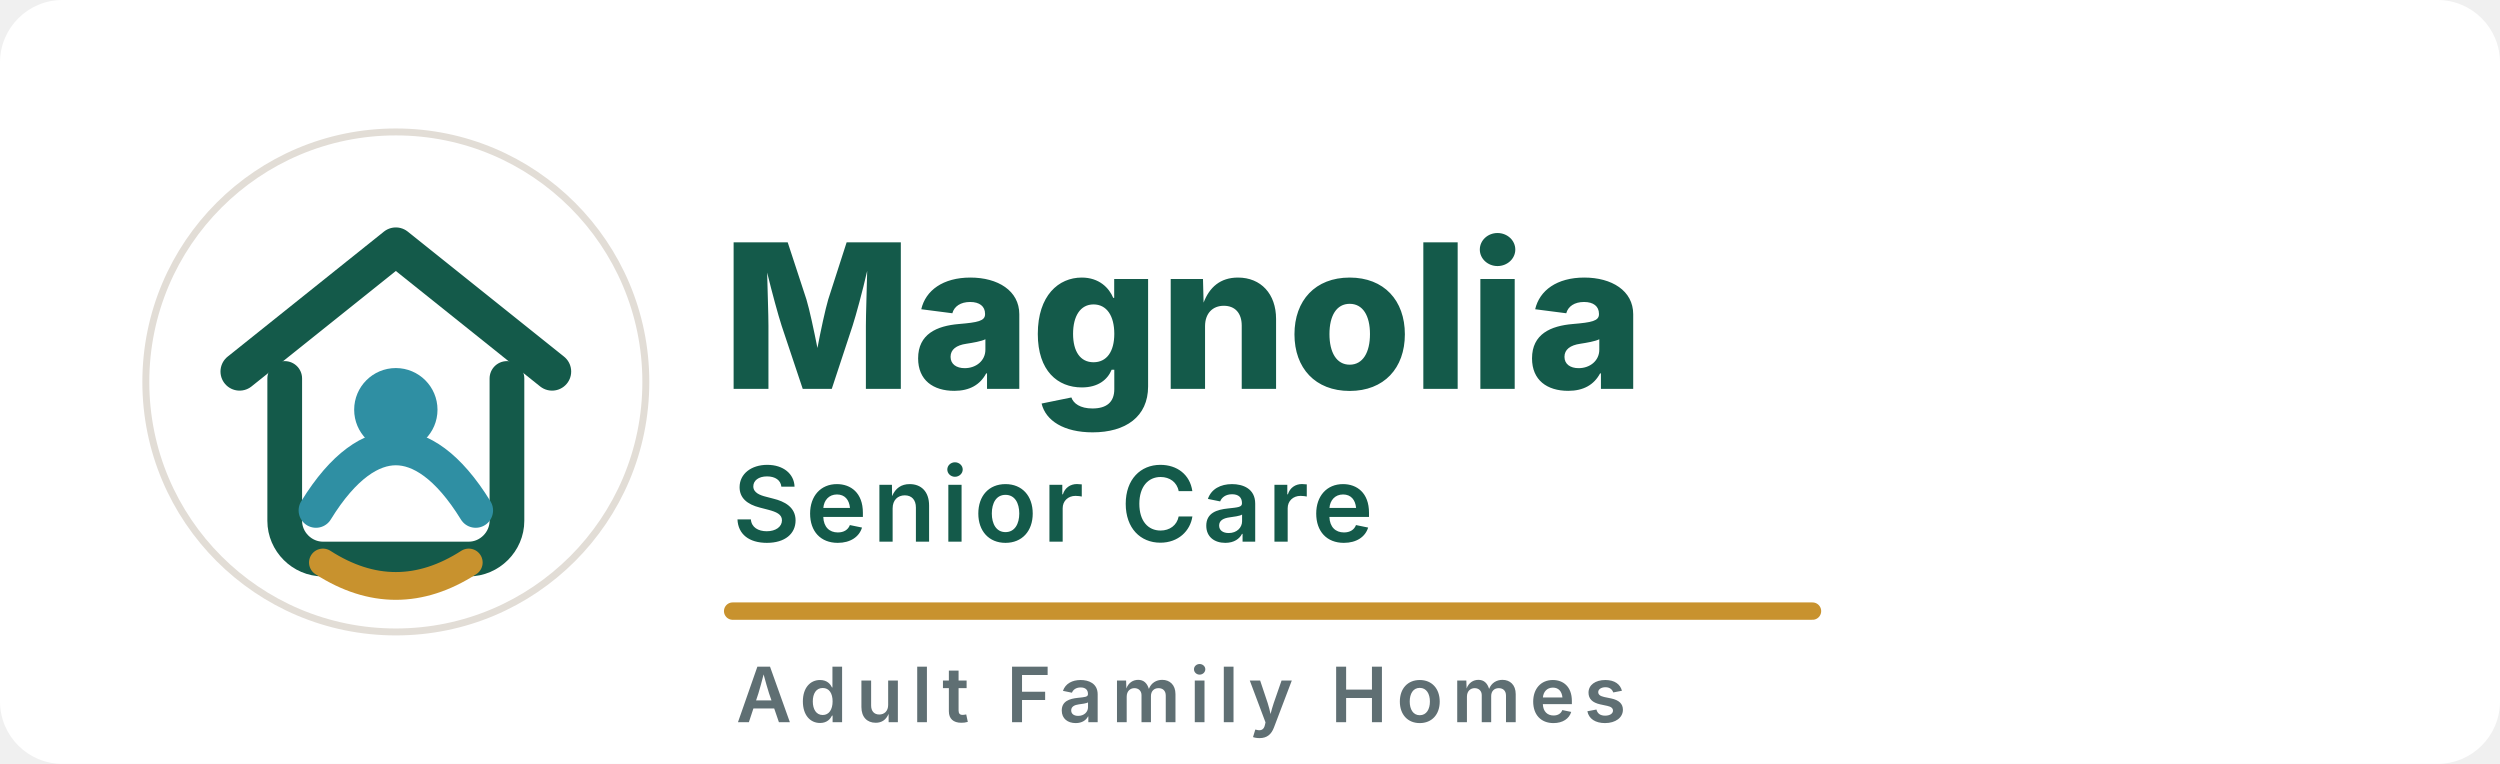
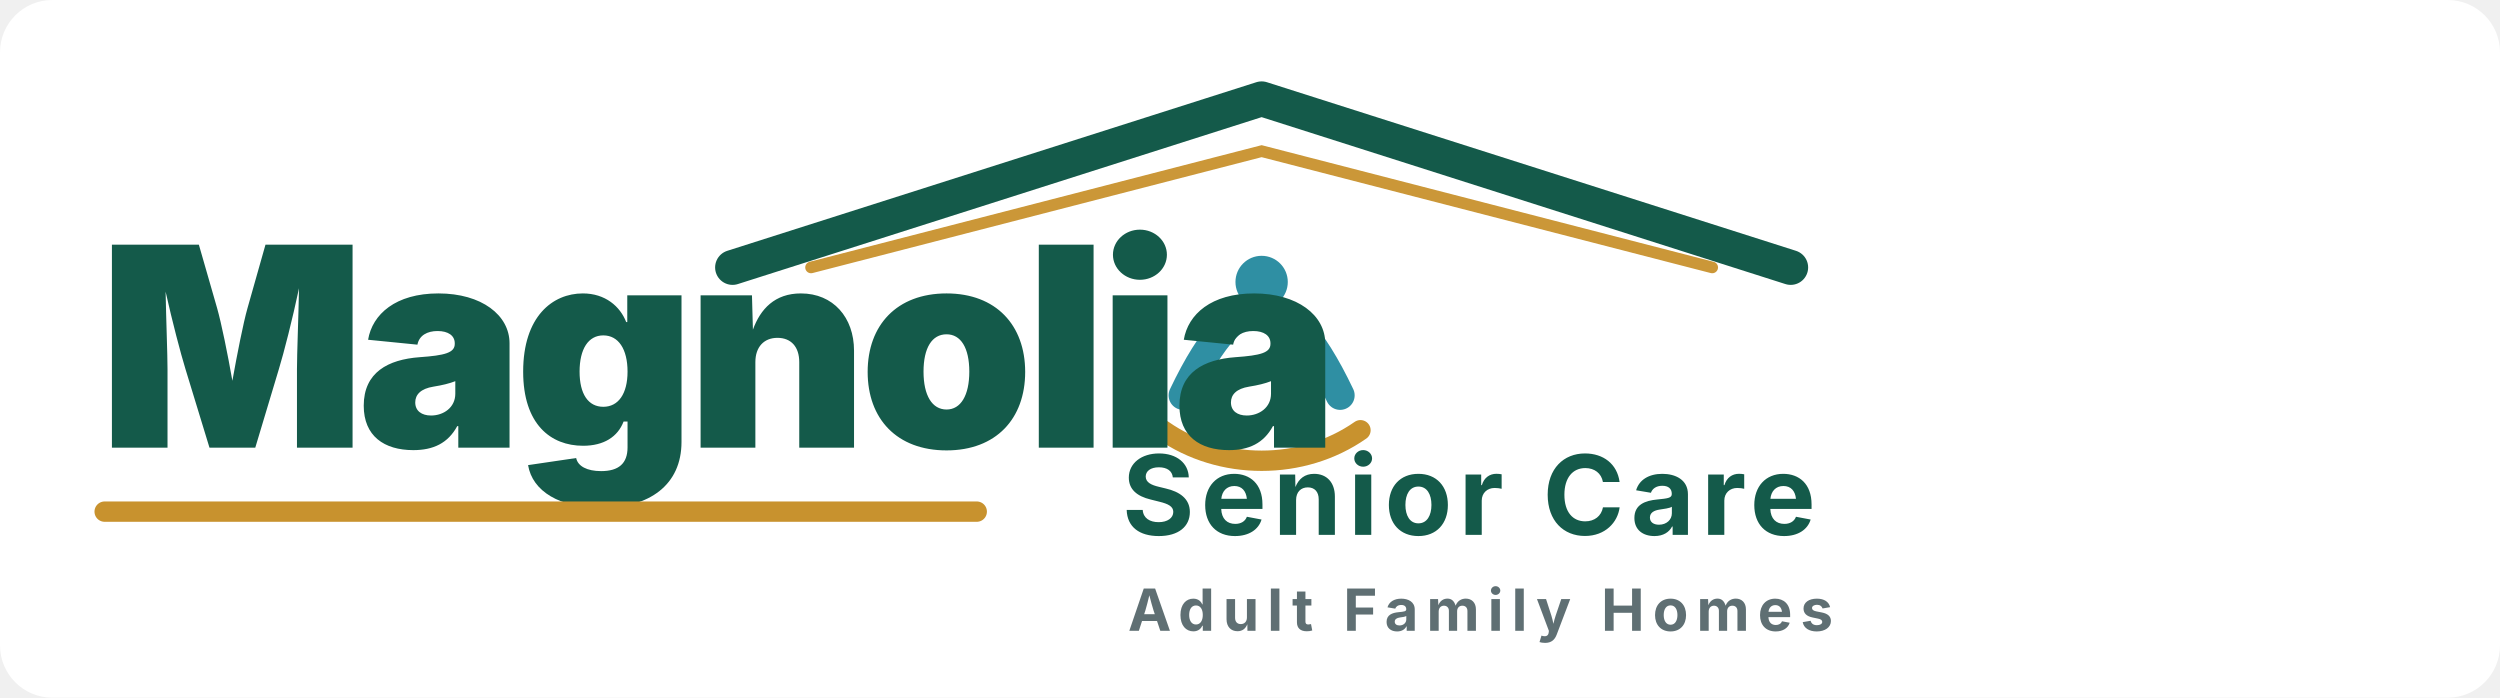
- <svg xmlns="http://www.w3.org/2000/svg" width="720" height="220" viewBox="0 0 720 220" role="img" aria-labelledby="title desc">
-   <rect width="720" height="220" rx="18" fill="#FFFFFF" />
+ <svg xmlns="http://www.w3.org/2000/svg" width="860" height="240" viewBox="0 0 860 240" role="img" aria-labelledby="title desc">
+   <rect width="860" height="240" rx="18" fill="#FFFFFF" />
  <g fill="none" fill-rule="evenodd">
-     <g transform="translate(38 34)">
-       <circle cx="76" cy="76" r="72" fill="#FFFFFF" stroke="#E2DDD6" stroke-width="2" />
-       <path d="M31 73L76 37L121 73" stroke="#145A4A" stroke-width="11" stroke-linecap="round" stroke-linejoin="round" />
-       <path d="M44 75V116C44 122 49 127 55 127H97C103 127 108 122 108 116V75" stroke="#145A4A" stroke-width="10" stroke-linecap="round" stroke-linejoin="round" />
-       <circle cx="76" cy="84" r="12" fill="#2F8FA3" />
-       <path d="M53 113C61 100 69 95 76 95C83 95 91 100 99 113" stroke="#2F8FA3" stroke-width="10" stroke-linecap="round" />
-       <path d="M55 128C69 137 83 137 97 128" stroke="#C8922E" stroke-width="8" stroke-linecap="round" />
+     <path d="M252 92L434 34L616 92" stroke="#145A4A" stroke-width="12" stroke-linecap="round" stroke-linejoin="round" />
+     <path d="M279 92L434 52L589 92" stroke="#C8922E" stroke-width="4" stroke-linecap="round" opacity=".95" />
+     <g transform="translate(382 54)">
+       <circle cx="52" cy="43" r="9" fill="#2F8FA3" />
+       <path d="M25 82C35 61 44 52 52 52C60 52 69 61 79 82" stroke="#2F8FA3" stroke-width="10" stroke-linecap="round" />
+       <path d="M18 94C38 108 66 108 86 94" stroke="#C8922E" stroke-width="7" stroke-linecap="round" />
    </g>
-     <g transform="translate(208 50)">
-       <text x="0" y="62" fill="#145A4A" font-family="Inter, Avenir Next, Segoe UI, Arial, sans-serif" font-size="58" font-weight="800" letter-spacing="0">Magnolia</text>
-       <text x="3" y="106" fill="#145A4A" font-family="Inter, Avenir Next, Segoe UI, Arial, sans-serif" font-size="30" font-weight="600" letter-spacing="1.5">Senior Care</text>
-       <path d="M3 126H314" stroke="#C8922E" stroke-width="5" stroke-linecap="round" />
-       <text x="4" y="158" fill="#5F6F73" font-family="Inter, Avenir Next, Segoe UI, Arial, sans-serif" font-size="22" font-weight="600" letter-spacing="2.6">Adult Family Homes</text>
-     </g>
+     <text x="34" y="154" fill="#145A4A" font-family="Inter, Avenir Next, Segoe UI, Arial, sans-serif" font-size="96" font-weight="850" letter-spacing="-3">Magnolia</text>
+     <path d="M36 176H336" stroke="#C8922E" stroke-width="7" stroke-linecap="round" />
+     <text x="386" y="184" fill="#145A4A" font-family="Inter, Avenir Next, Segoe UI, Arial, sans-serif" font-size="38" font-weight="750" letter-spacing="2.2">Senior Care</text>
+     <text x="388" y="217" fill="#5F6F73" font-family="Inter, Avenir Next, Segoe UI, Arial, sans-serif" font-size="20" font-weight="650" letter-spacing="2.8">Adult Family Homes</text>
  </g>
</svg>
